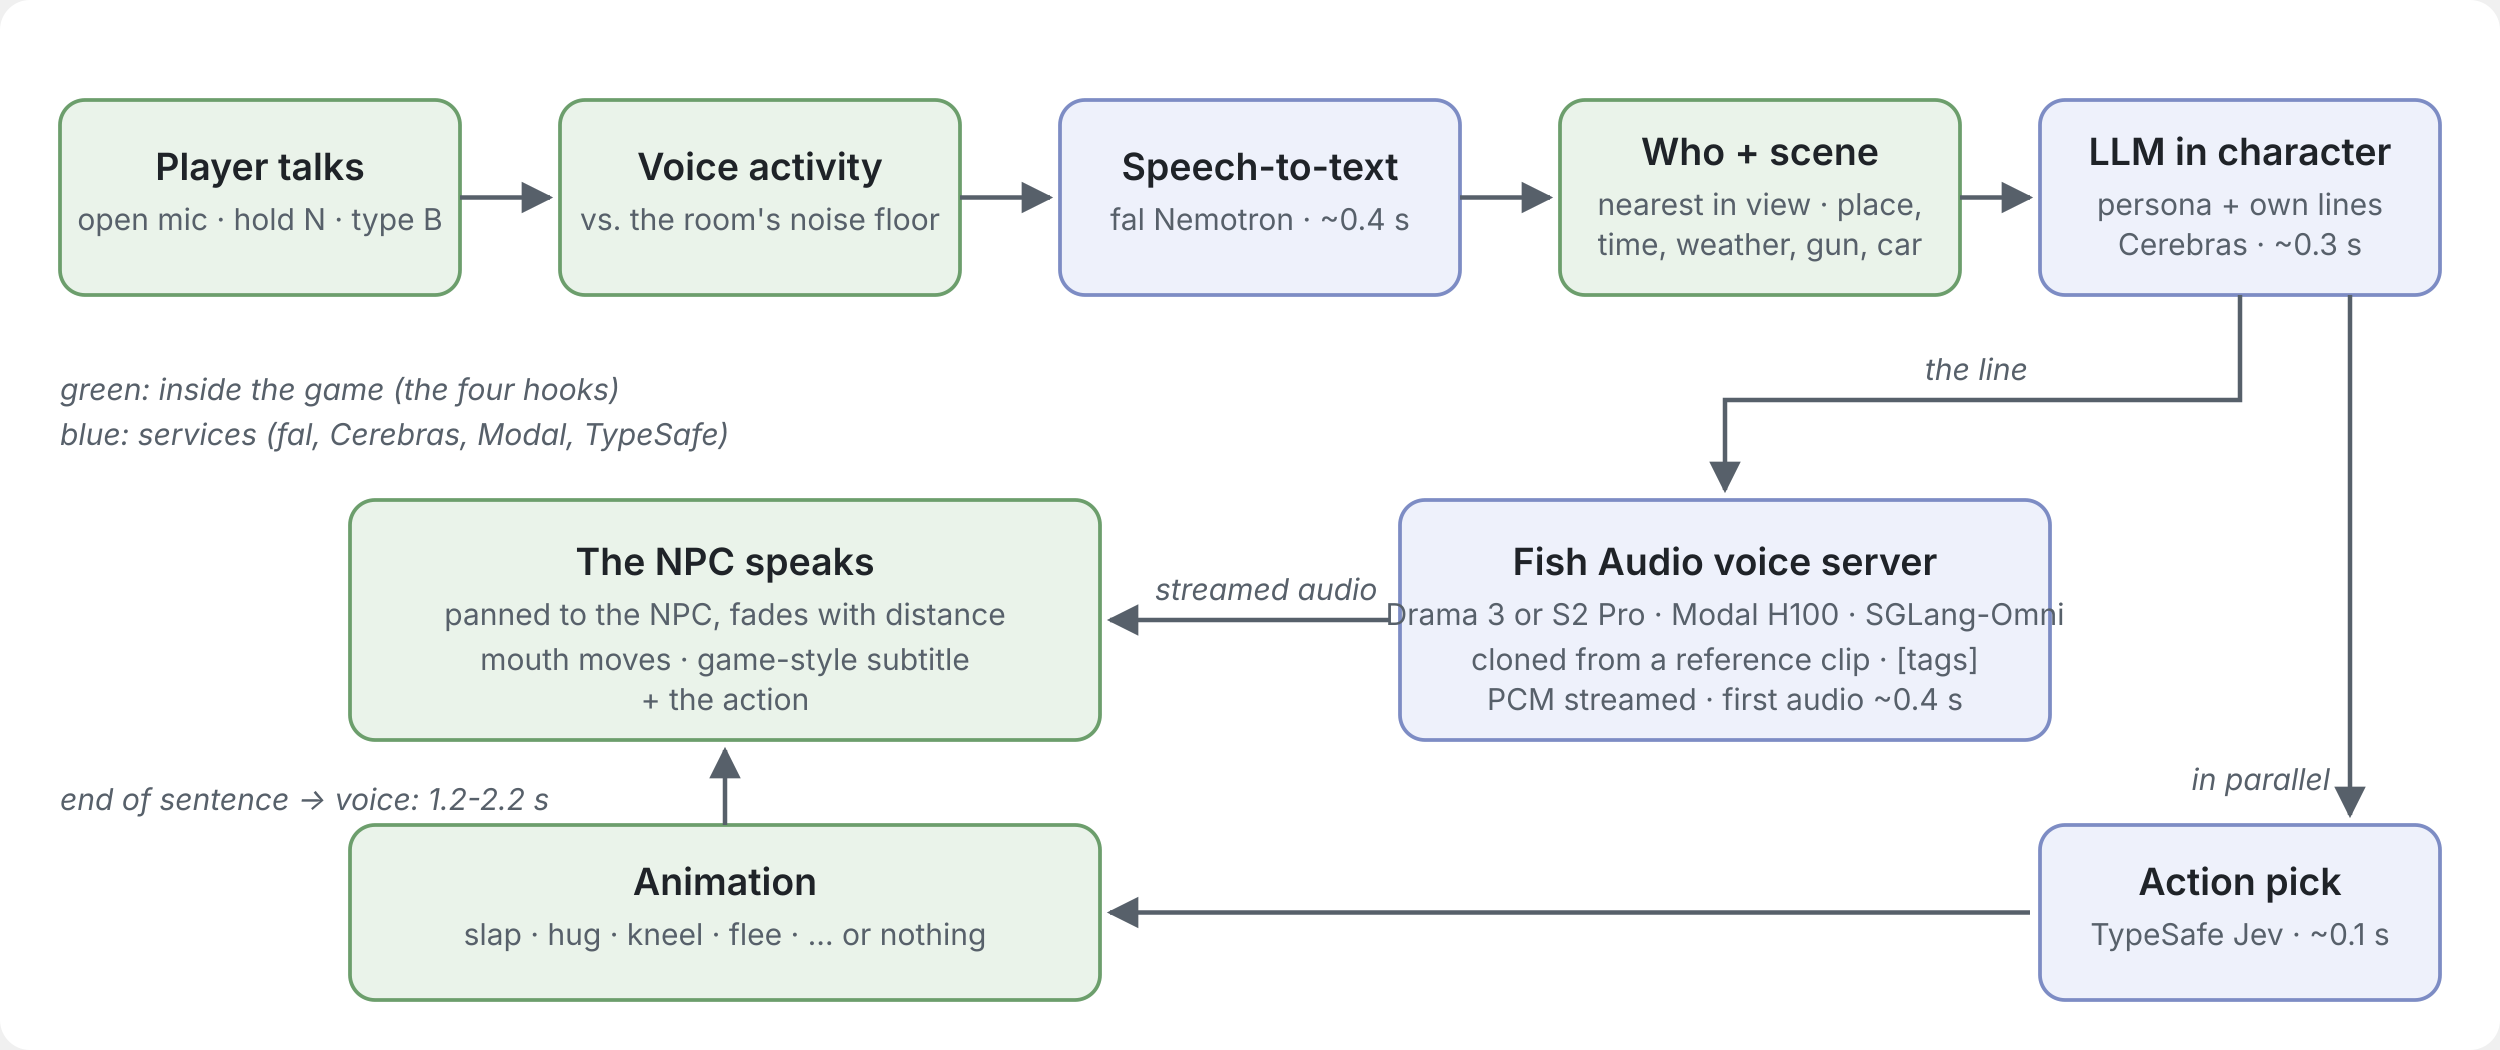
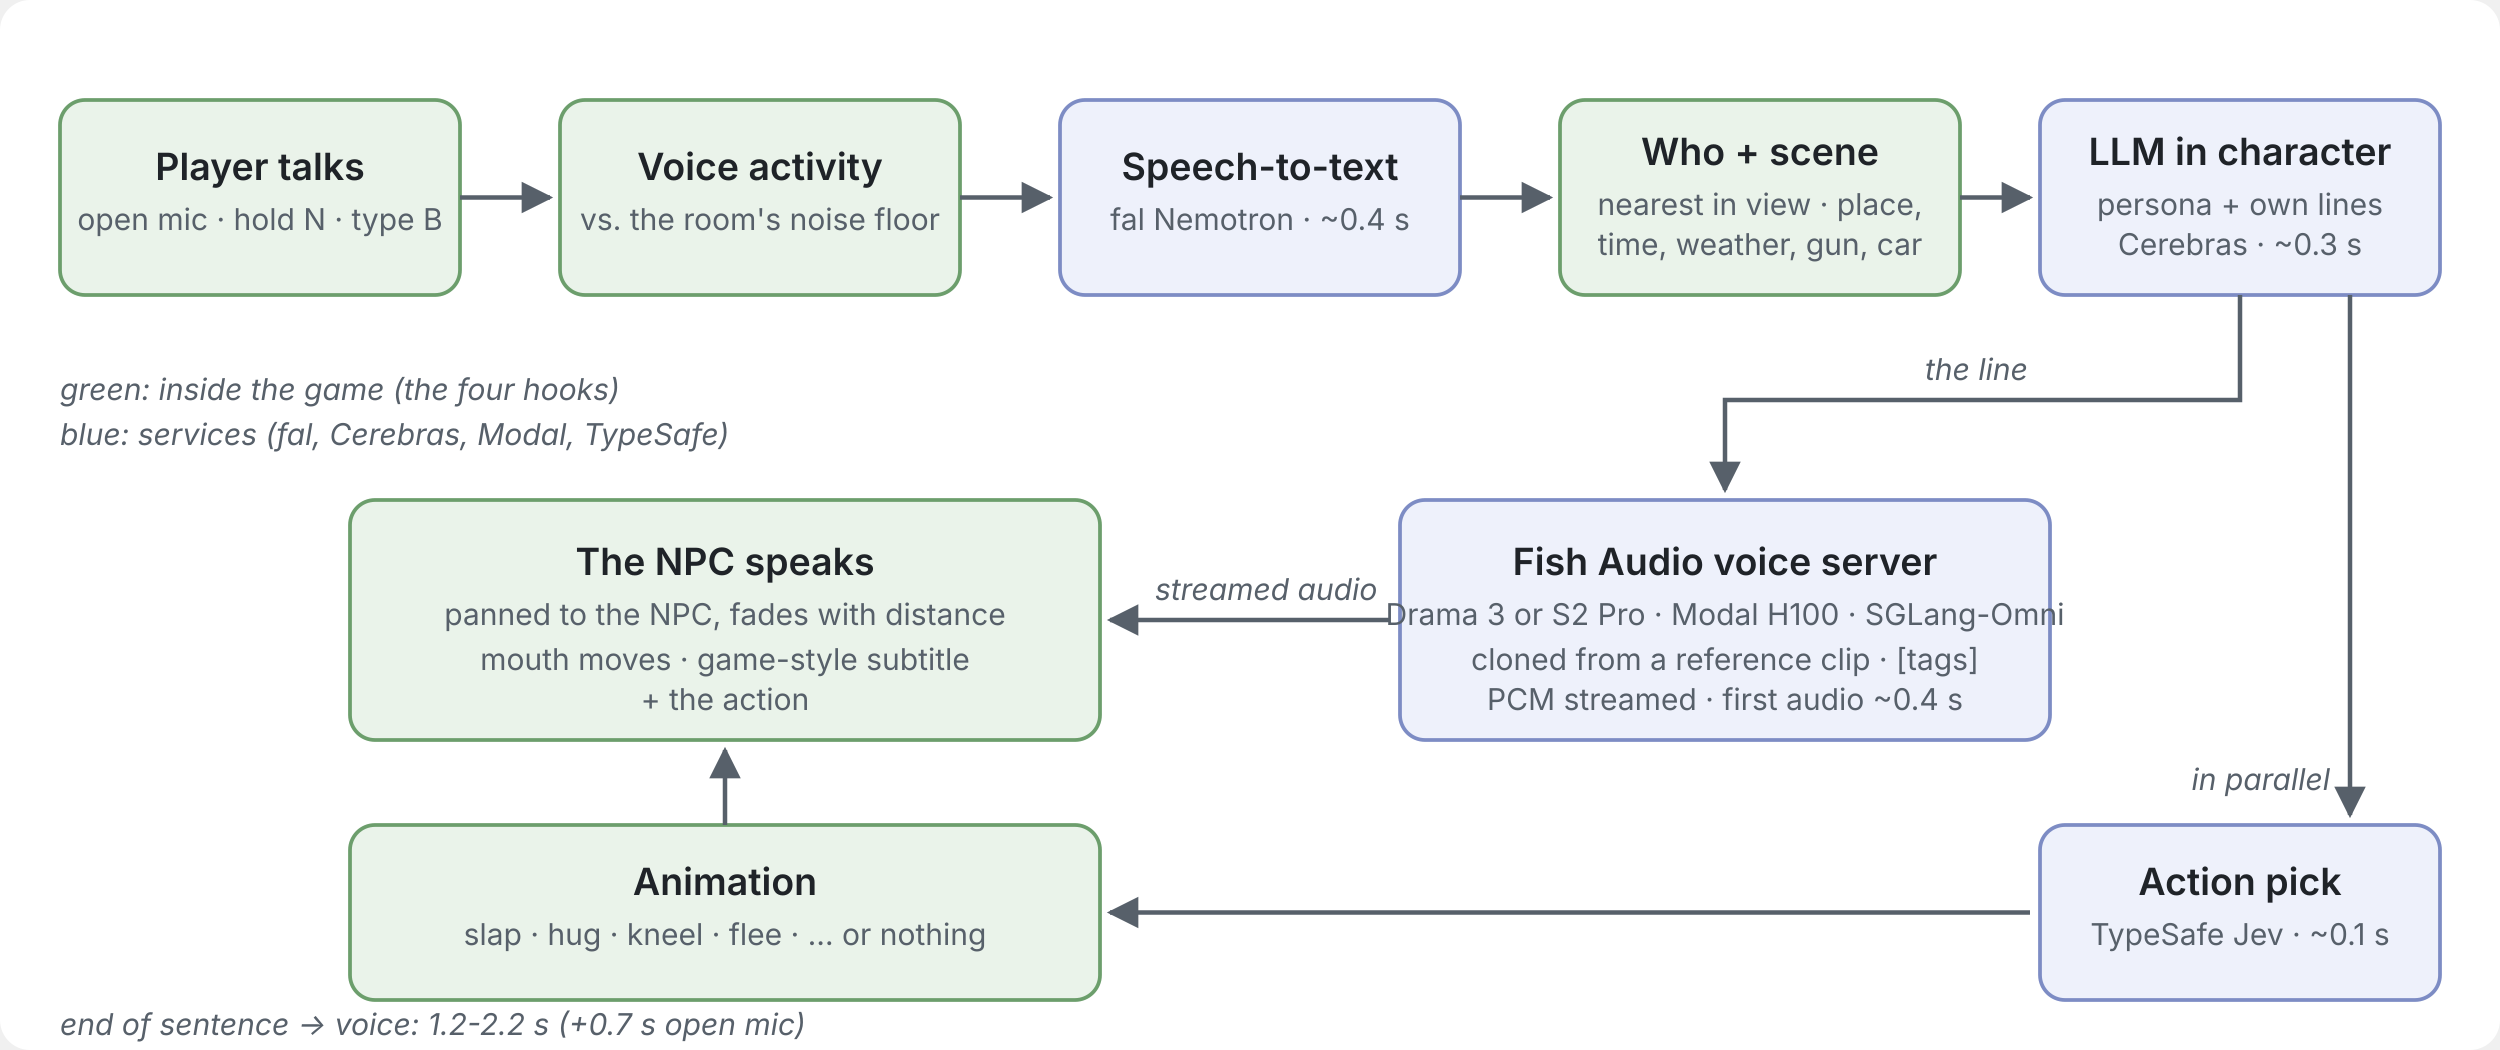
<svg xmlns="http://www.w3.org/2000/svg" viewBox="0 0 1000 420" font-family="system-ui, -apple-system, Segoe UI, sans-serif">
  <style>
    .bg { fill: #ffffff; }
    .box { fill: #f4f5f7; stroke: #9aa1ab; stroke-width: 1.5; }
    .game { fill: #eaf3ea; stroke: #6c9e6c; }
    .cloud { fill: #eef1fb; stroke: #7d8cc4; }
    .t { fill: #1f2328; font-size: 15px; font-weight: 600; }
    .s { fill: #57606a; font-size: 12px; }
    .a { stroke: #57606a; stroke-width: 1.8; fill: none; marker-end: url(#arrow); }
    .ah { fill: #57606a; }
    .lbl { fill: #57606a; font-size: 12px; font-style: italic; }
    @media (prefers-color-scheme: dark) {
      .bg { fill: #0d1117; }
      .box { fill: #161b22; stroke: #6e7681; }
      .game { fill: #12261a; stroke: #3f8f55; }
      .cloud { fill: #161c33; stroke: #5b6fbf; }
      .t { fill: #e6edf3; }
      .s, .lbl { fill: #9da7b3; }
      .a { stroke: #9da7b3; }
      .ah { fill: #9da7b3; }
    }
  </style>
  <defs>
    <marker id="arrow" viewBox="0 0 10 10" refX="9" refY="5" markerWidth="7" markerHeight="7" orient="auto-start-reverse">
      <path class="ah" d="M 0 0 L 10 5 L 0 10 z" />
    </marker>
  </defs>
  <rect class="bg" width="1000" height="420" rx="12" />
  <rect class="box game" x="24" y="40" width="160" height="78" rx="10" />
  <text class="t" x="104" y="72" text-anchor="middle">Player talks</text>
  <text class="s" x="104" y="92" text-anchor="middle">open mic · hold N · type B</text>
  <rect class="box game" x="224" y="40" width="160" height="78" rx="10" />
  <text class="t" x="304" y="72" text-anchor="middle">Voice activity</text>
  <text class="s" x="304" y="92" text-anchor="middle">vs. the room's noise floor</text>
  <rect class="box cloud" x="424" y="40" width="160" height="78" rx="10" />
  <text class="t" x="504" y="72" text-anchor="middle">Speech-to-text</text>
  <text class="s" x="504" y="92" text-anchor="middle">fal Nemotron · ~0.4 s</text>
  <rect class="box game" x="624" y="40" width="160" height="78" rx="10" />
  <text class="t" x="704" y="66" text-anchor="middle">Who + scene</text>
  <text class="s" x="704" y="86" text-anchor="middle">nearest in view · place,</text>
  <text class="s" x="704" y="102" text-anchor="middle">time, weather, gun, car</text>
  <rect class="box cloud" x="816" y="40" width="160" height="78" rx="10" />
  <text class="t" x="896" y="66" text-anchor="middle">LLM in character</text>
  <text class="s" x="896" y="86" text-anchor="middle">persona + own lines</text>
  <text class="s" x="896" y="102" text-anchor="middle">Cerebras · ~0.3 s</text>
  <path class="a" d="M184 79 H220" />
  <path class="a" d="M384 79 H420" />
  <path class="a" d="M584 79 H620" />
  <path class="a" d="M784 79 H812" />
  <rect class="box cloud" x="560" y="200" width="260" height="96" rx="10" />
  <text class="t" x="690" y="230" text-anchor="middle">Fish Audio voice server</text>
  <text class="s" x="690" y="250" text-anchor="middle">Drama 3 or S2 Pro · Modal H100 · SGLang-Omni</text>
  <text class="s" x="690" y="268" text-anchor="middle">cloned from a reference clip · [tags]</text>
  <text class="s" x="690" y="284" text-anchor="middle">PCM streamed · first audio ~0.4 s</text>
  <rect class="box game" x="140" y="200" width="300" height="96" rx="10" />
  <text class="t" x="290" y="230" text-anchor="middle">The NPC speaks</text>
  <text class="s" x="290" y="250" text-anchor="middle">panned to the NPC, fades with distance</text>
  <text class="s" x="290" y="268" text-anchor="middle">mouth moves · game-style subtitle</text>
  <text class="s" x="290" y="284" text-anchor="middle">+ the action</text>
  <rect class="box cloud" x="816" y="330" width="160" height="70" rx="10" />
  <text class="t" x="896" y="358" text-anchor="middle">Action pick</text>
  <text class="s" x="896" y="378" text-anchor="middle">TypeSafe Jev · ~0.1 s</text>
  <rect class="box game" x="140" y="330" width="300" height="70" rx="10" />
  <text class="t" x="290" y="358" text-anchor="middle">Animation</text>
  <text class="s" x="290" y="378" text-anchor="middle">slap · hug · kneel · flee · ... or nothing</text>
  <path class="a" d="M896 118 V160 H690 V196" />
  <text class="lbl" x="770" y="152">the line</text>
  <path class="a" d="M556 248 H444" />
  <text class="lbl" x="462" y="240">streamed audio</text>
  <path class="a" d="M940 118 V326" />
  <text class="lbl" x="932" y="316" text-anchor="end">in parallel</text>
  <path class="a" d="M812 365 H444" />
  <path class="a" d="M290 330 V300" />
  <text class="lbl" x="24" y="160">green: inside the game (the four hooks)</text>
  <text class="lbl" x="24" y="178">blue: services (fal, Cerebras, Modal, TypeSafe)</text>
-   <text class="lbl" x="24" y="324">end of sentence → voice: 1.2-2.2 s</text>
+   <text class="lbl" x="24" y="414">end of sentence → voice: 1.2-2.2 s (+0.7 s open mic)</text>
</svg>
